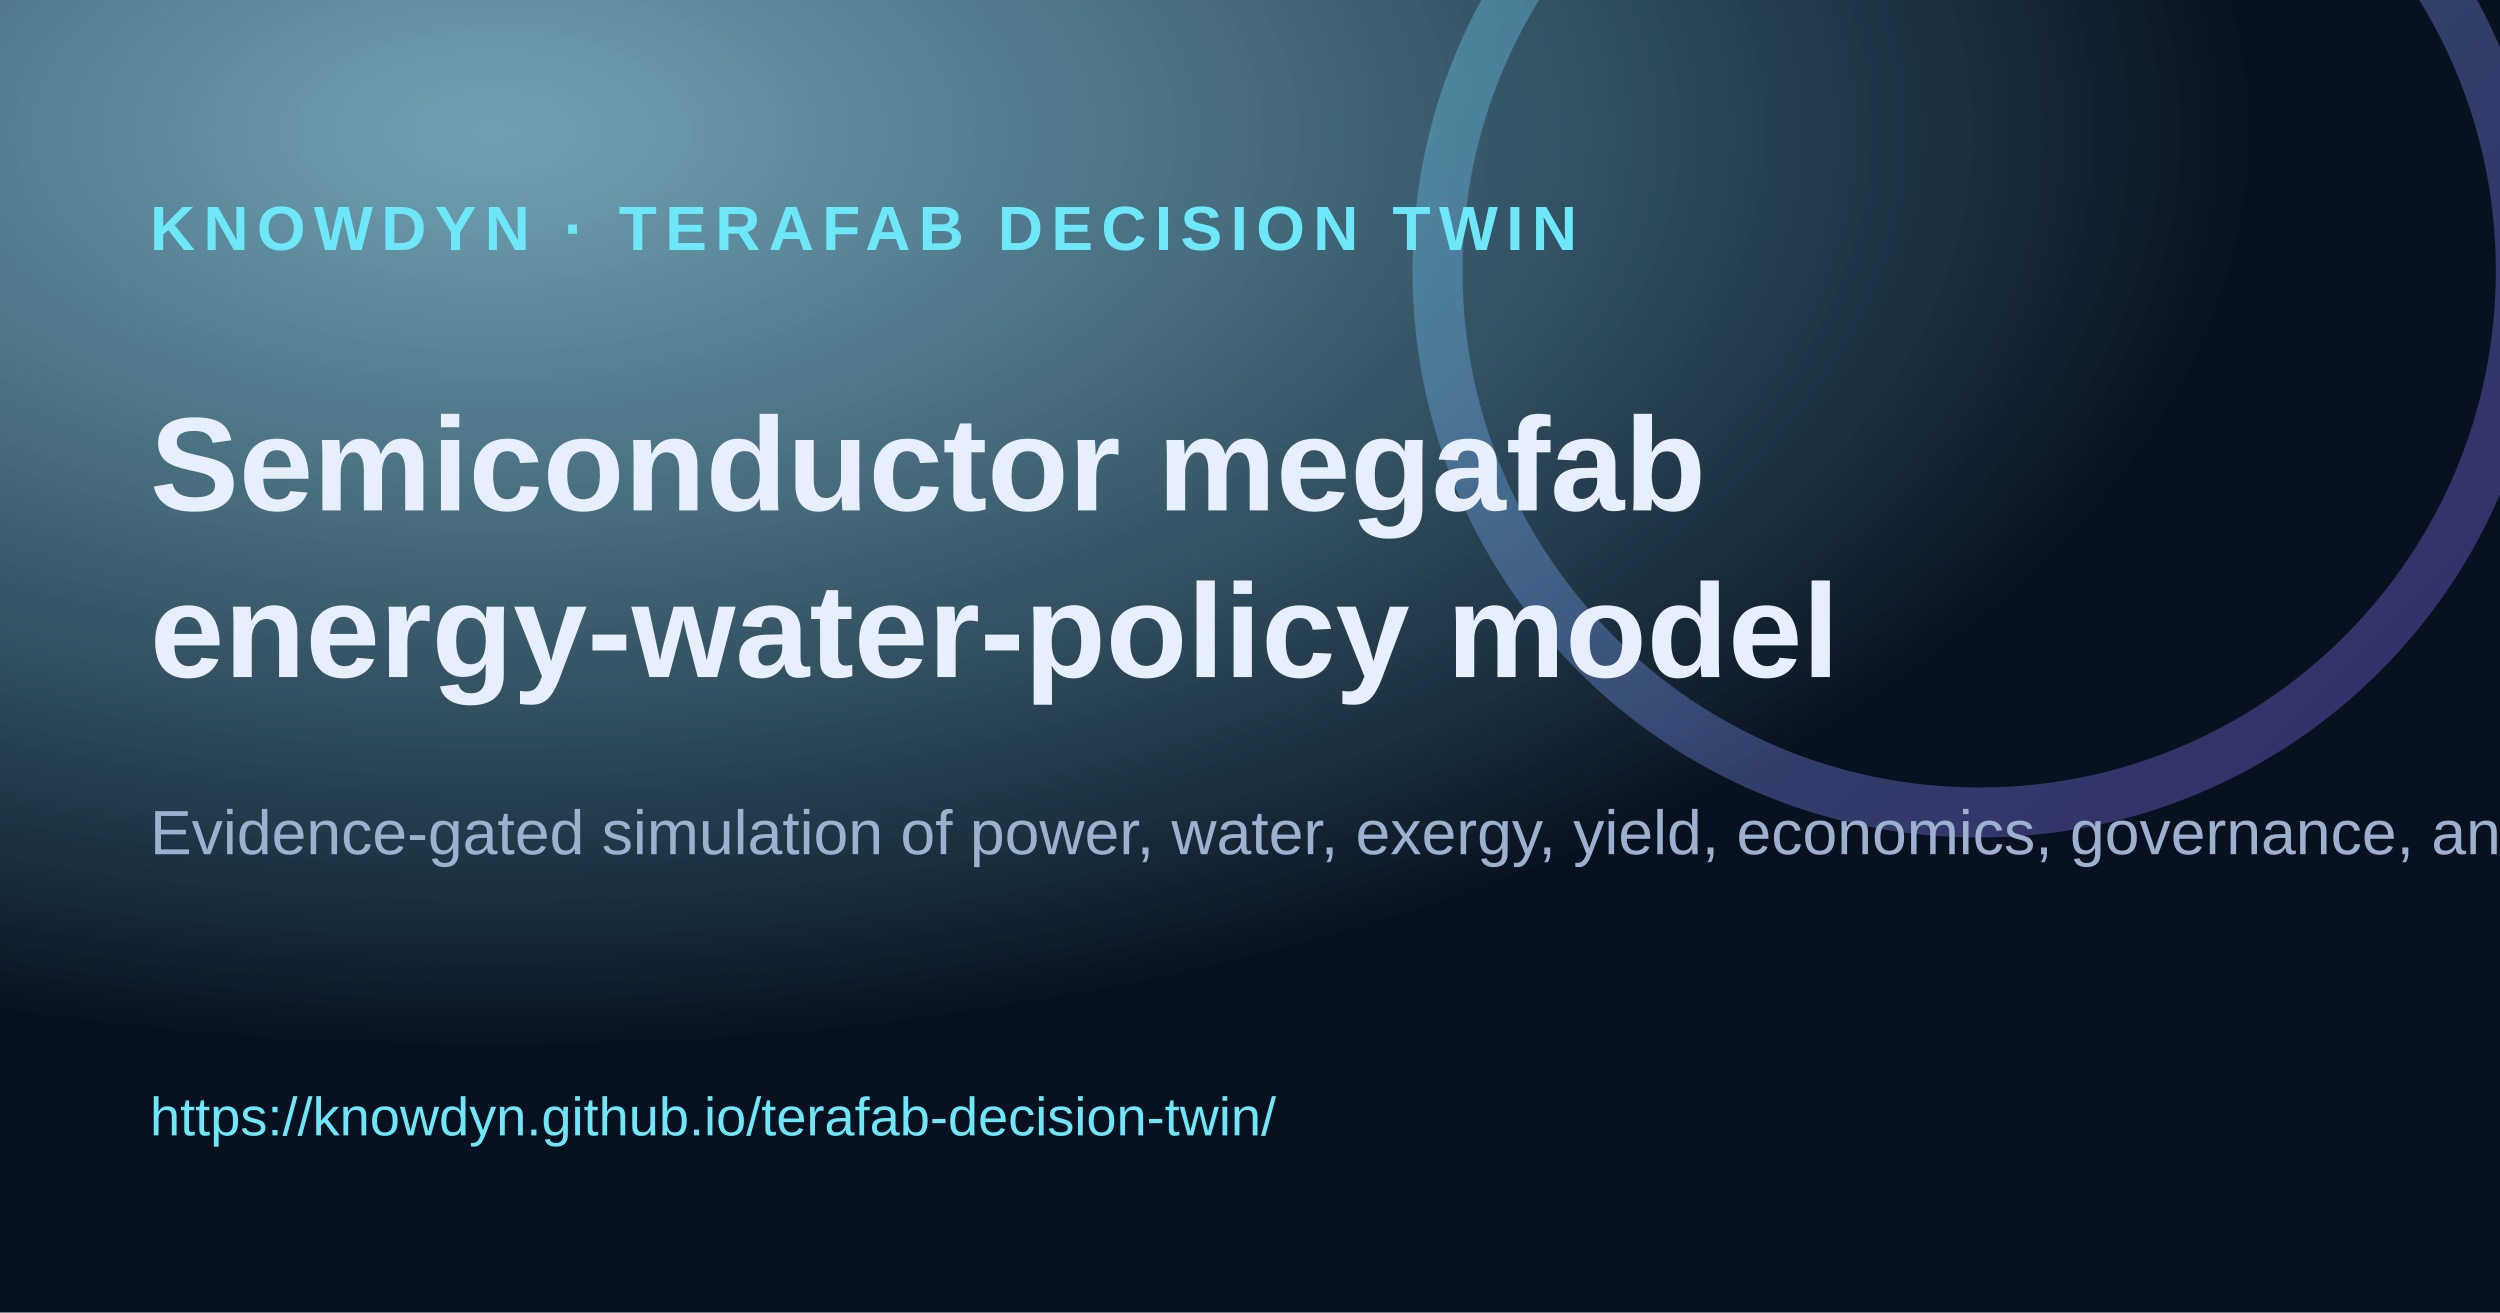
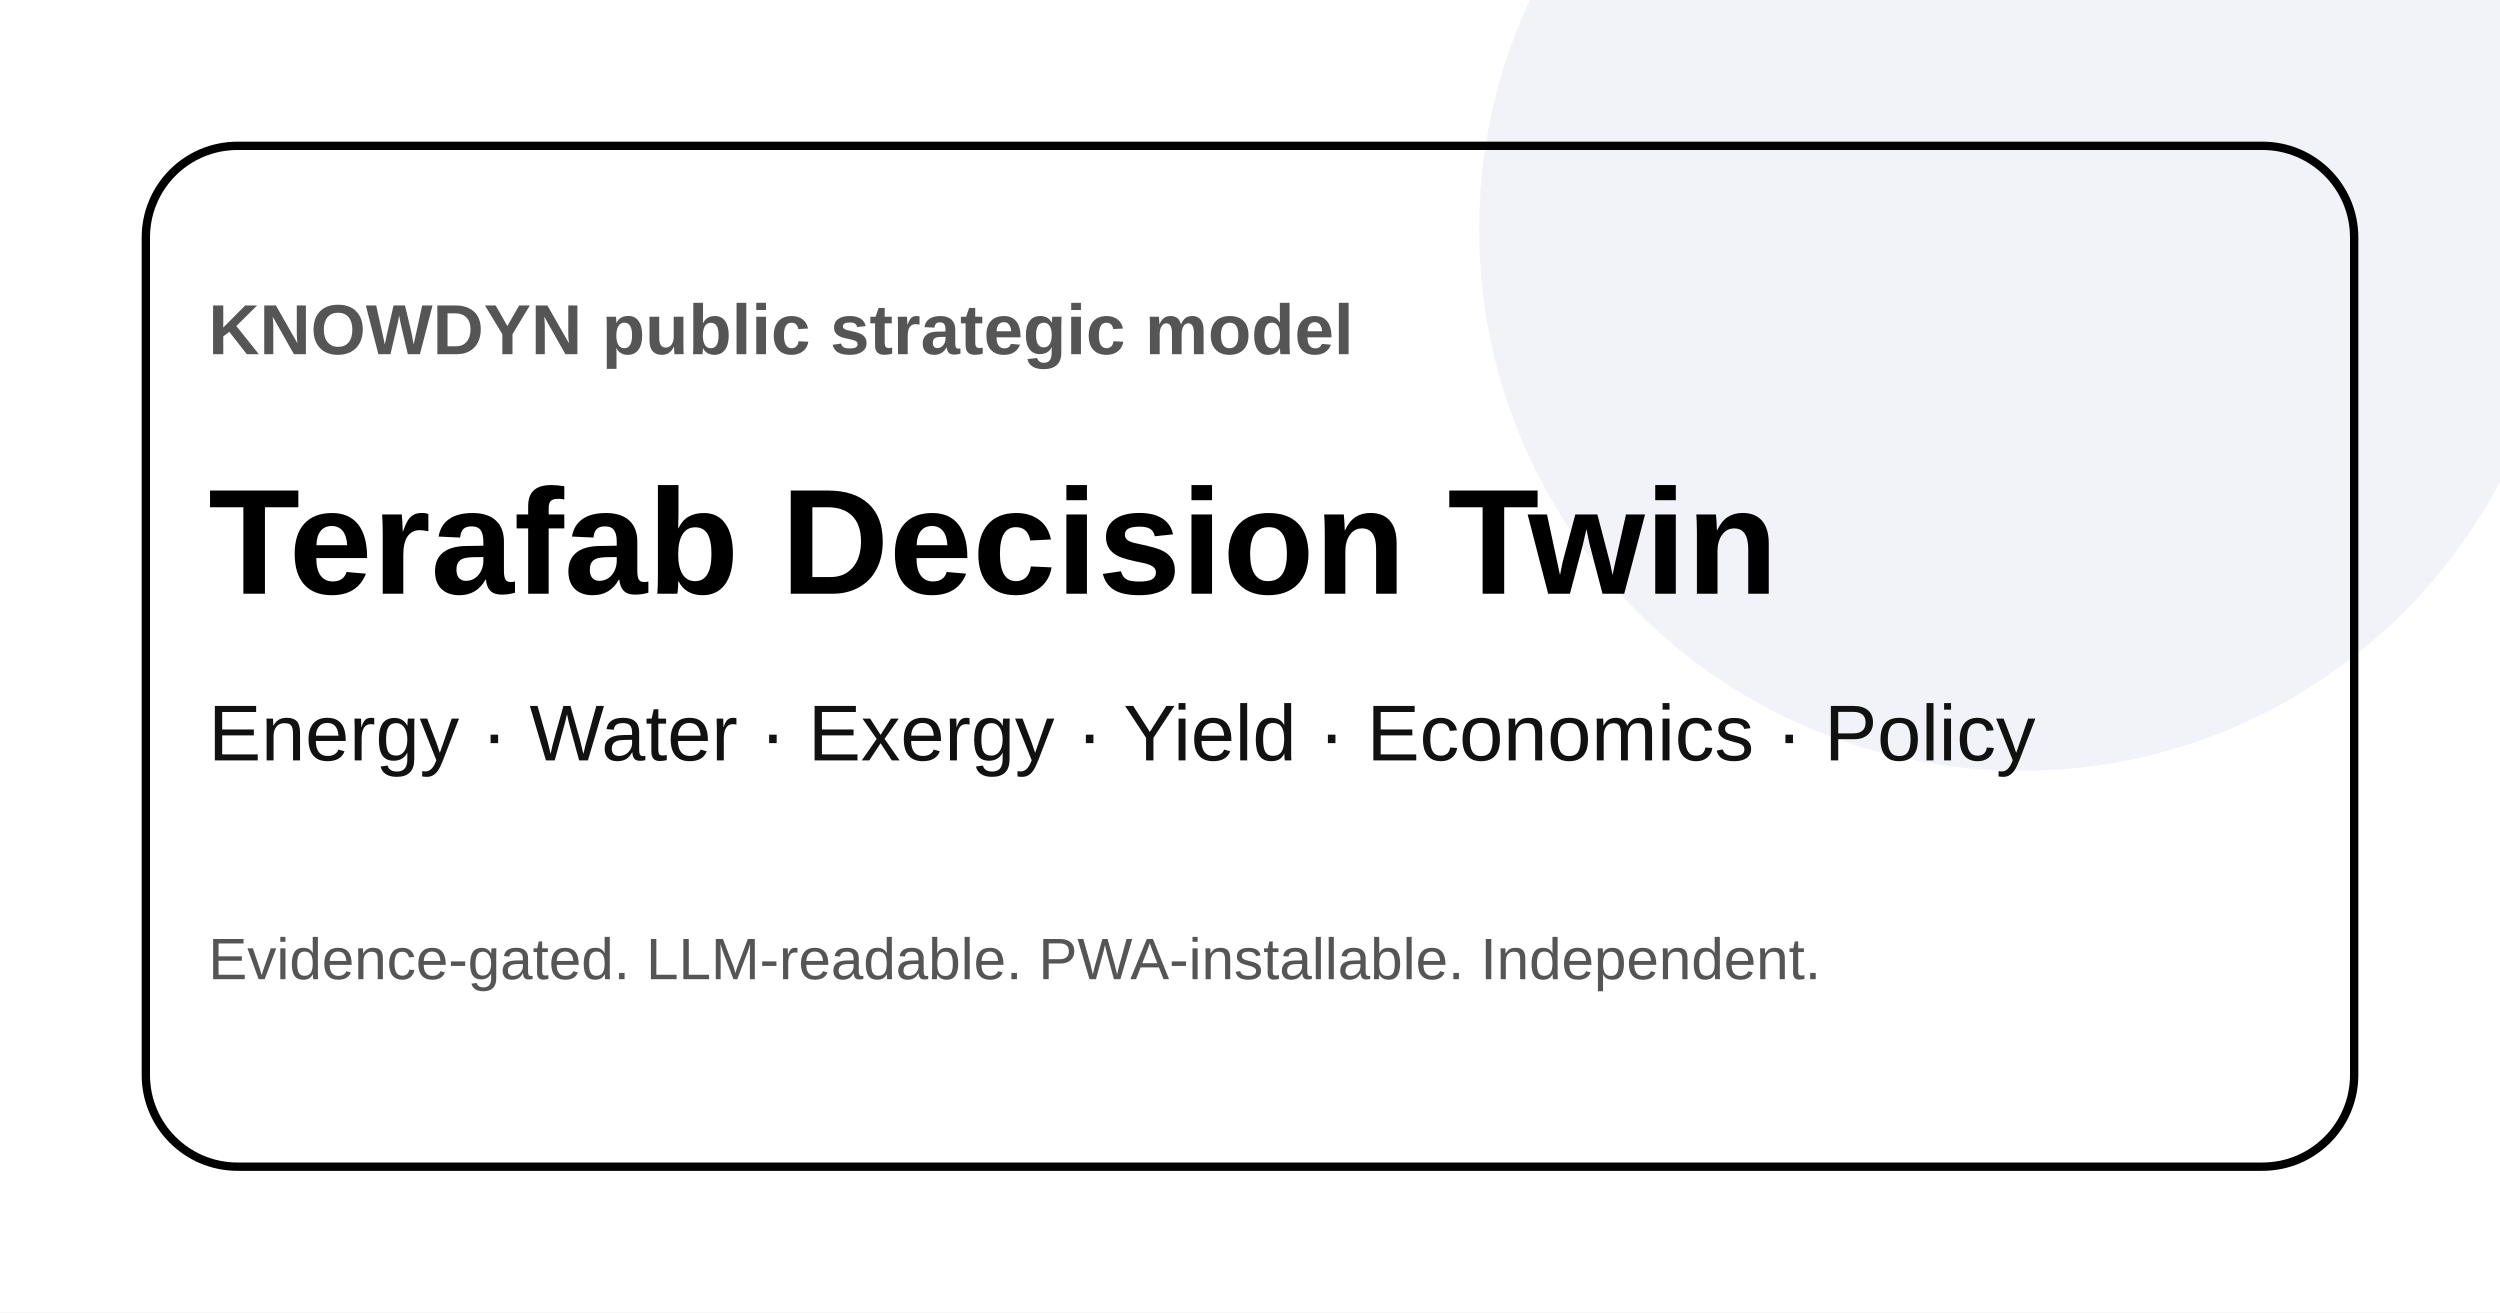
- <svg xmlns="http://www.w3.org/2000/svg" width="1200" height="630" viewBox="0 0 1200 630">
-   <defs>
-     <linearGradient id="g" x1="0" x2="1" y1="0" y2="1">
-       <stop stop-color="#6ee7f9" />
-       <stop offset="1" stop-color="#8b5cf6" />
-     </linearGradient>
-     <radialGradient id="r" cx="20%" cy="10%" r="70%">
-       <stop stop-color="#1b6b87" stop-opacity=".6" />
-       <stop offset="1" stop-color="#08111f" />
-     </radialGradient>
-   </defs>
-   <rect width="1200" height="630" fill="url(#r)" />
-   <circle cx="950" cy="130" r="260" fill="none" stroke="url(#g)" stroke-width="24" opacity=".35" />
-   <text x="72" y="120" fill="#6ee7f9" font-family="Arial, sans-serif" font-size="30" font-weight="800" letter-spacing="4">KNOWDYN · TERAFAB DECISION TWIN</text>
-   <text x="72" y="245" fill="#e7eefc" font-family="Arial, sans-serif" font-size="64" font-weight="900">Semiconductor megafab</text>
-   <text x="72" y="325" fill="#e7eefc" font-family="Arial, sans-serif" font-size="64" font-weight="900">energy-water-policy model</text>
-   <text x="72" y="410" fill="#9db0cf" font-family="Arial, sans-serif" font-size="30">Evidence-gated simulation of power, water, exergy, yield, economics, governance, and policy.</text>
-   <text x="72" y="545" fill="#6ee7f9" font-family="Arial, sans-serif" font-size="26">https://knowdyn.github.io/terafab-decision-twin/</text>
+ <svg xmlns="http://www.w3.org/2000/svg" viewBox="0 0 1200 630">
+   <rect width="1200" height="630" fill="#fff" />
+   <circle cx="970" cy="110" r="260" fill="#f1f3f8" />
+   <rect x="70" y="70" width="1060" height="490" rx="44" fill="none" stroke="#000" stroke-width="4" />
+   <text x="100" y="170" font-family="Arial" font-size="34" font-weight="700" fill="#555">KNOWDYN public strategic model</text>
+   <text x="100" y="285" font-family="Arial" font-size="72" font-weight="900" fill="#000">Terafab Decision Twin</text>
+   <text x="100" y="365" font-family="Arial" font-size="38" fill="#111">Energy · Water · Exergy · Yield · Economics · Policy</text>
+   <text x="100" y="470" font-family="Arial" font-size="28" fill="#555">Evidence-gated. LLM-readable. PWA-installable. Independent.</text>
</svg>
